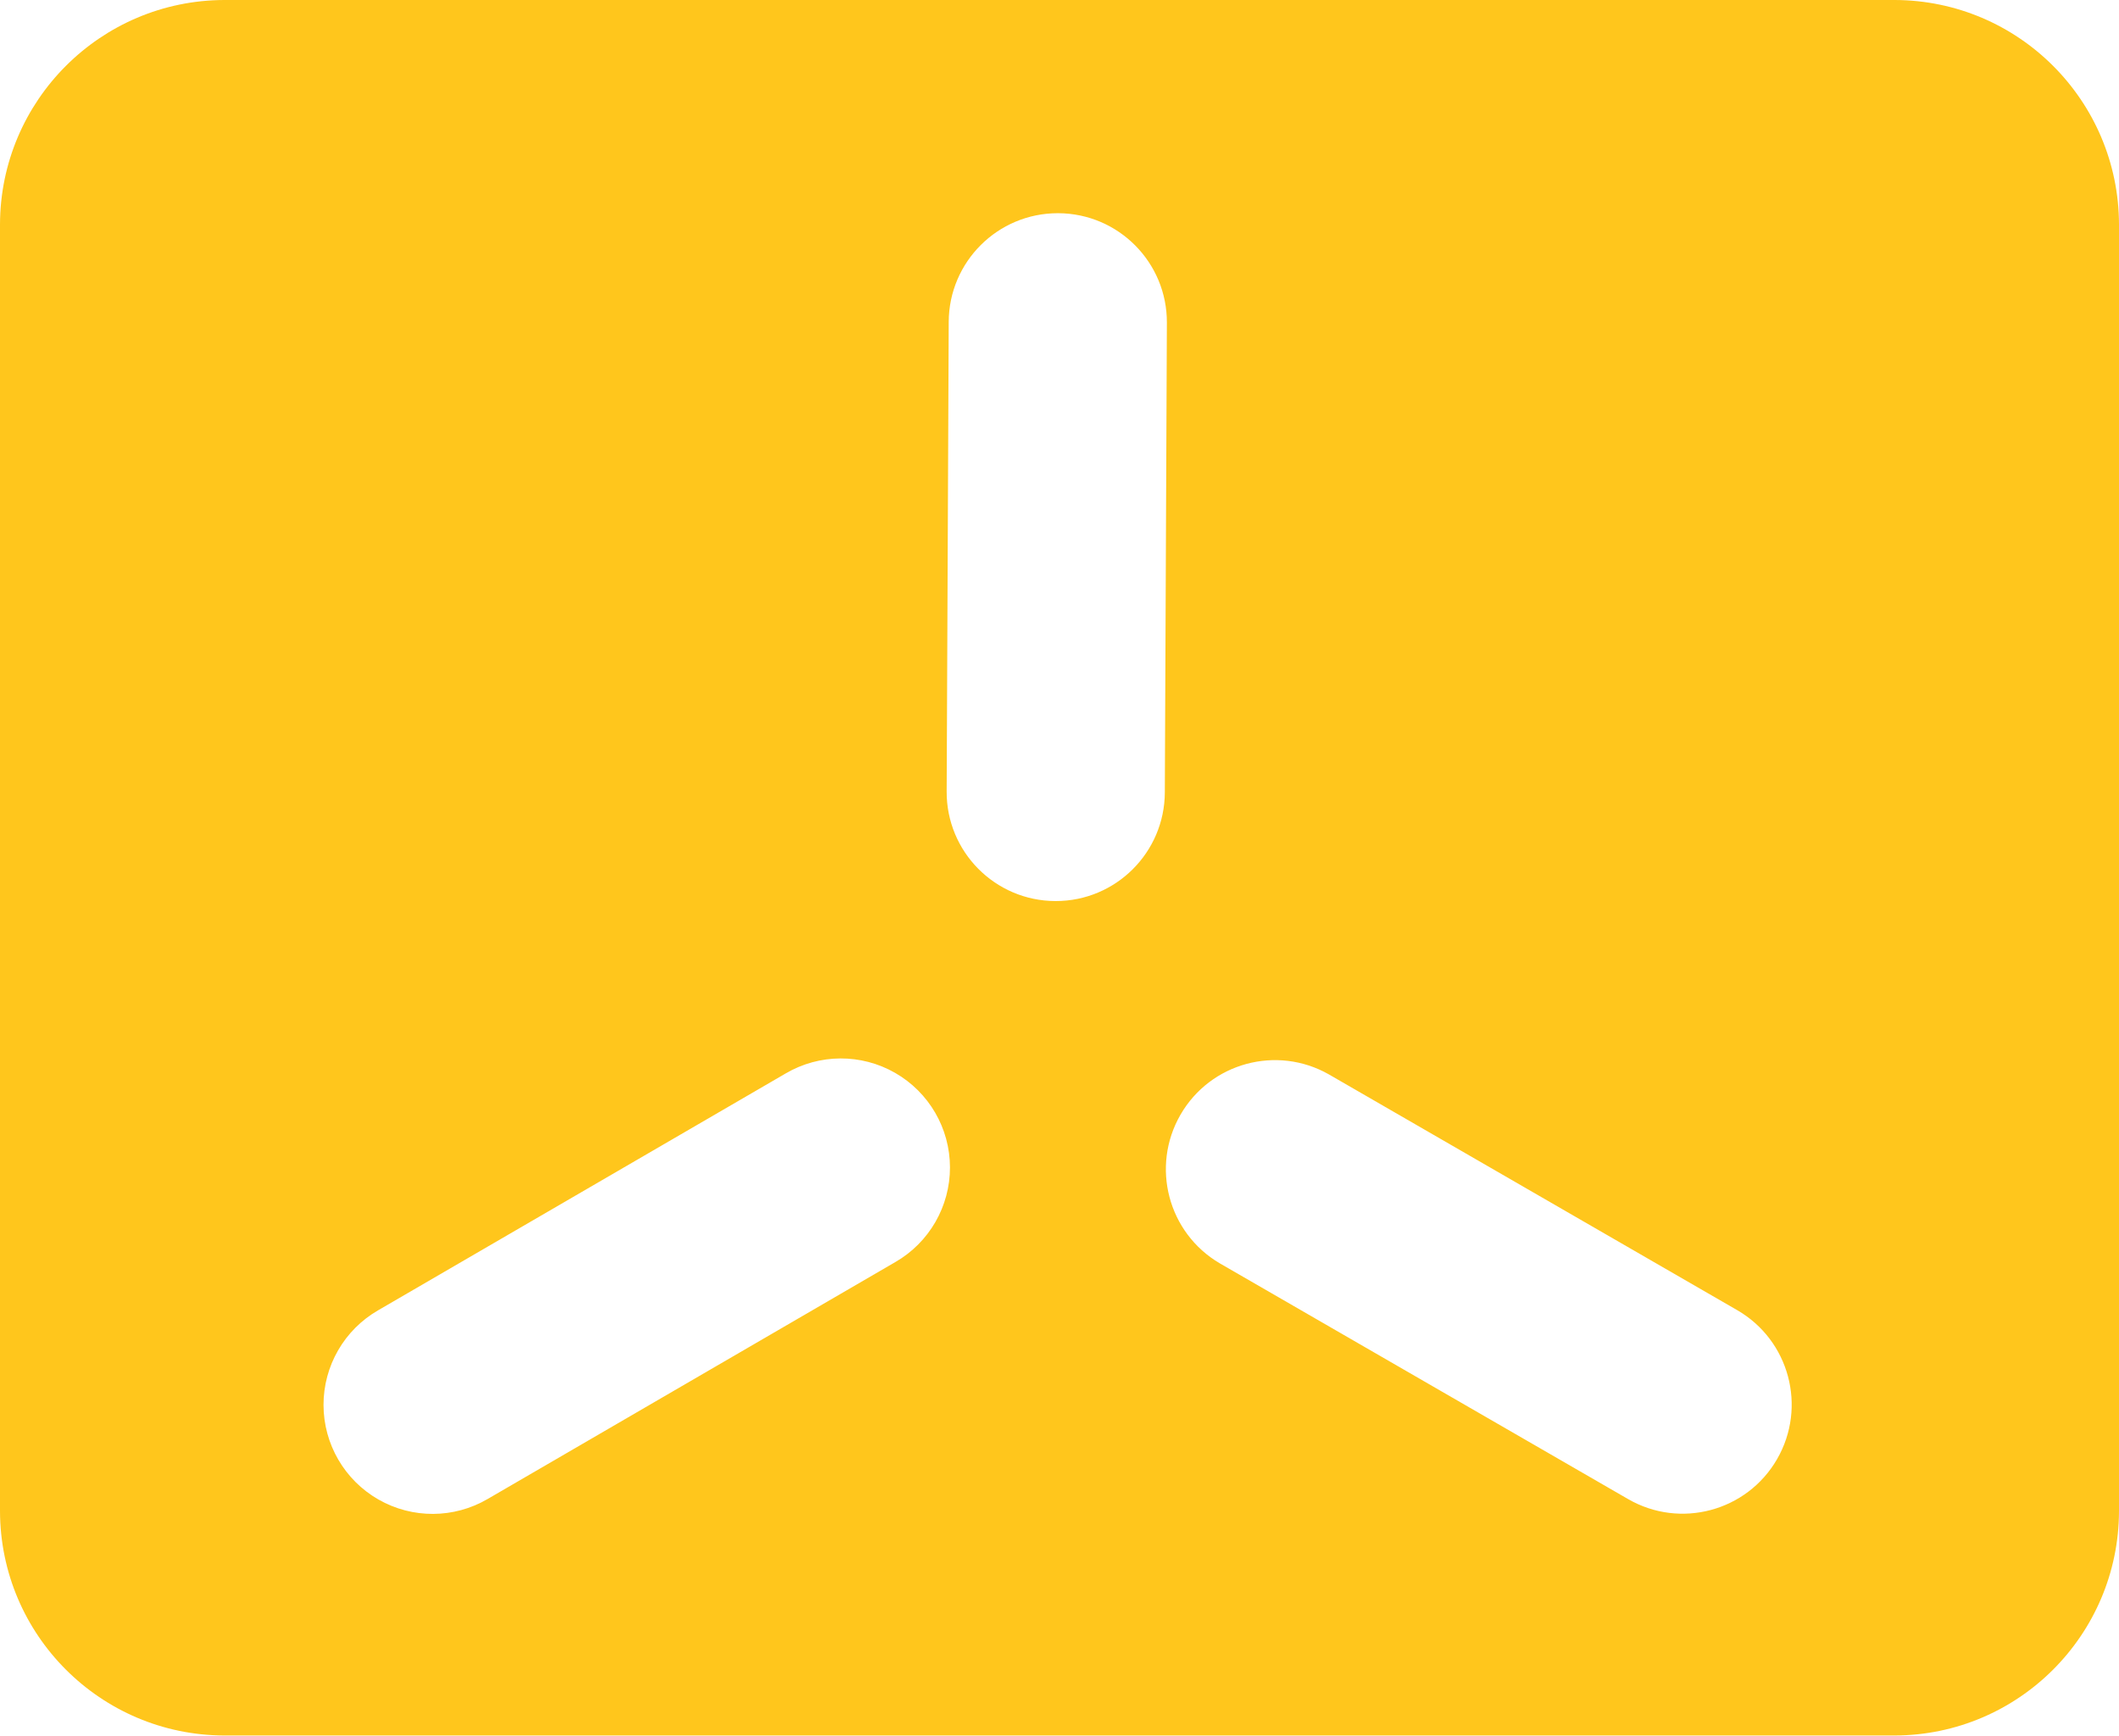
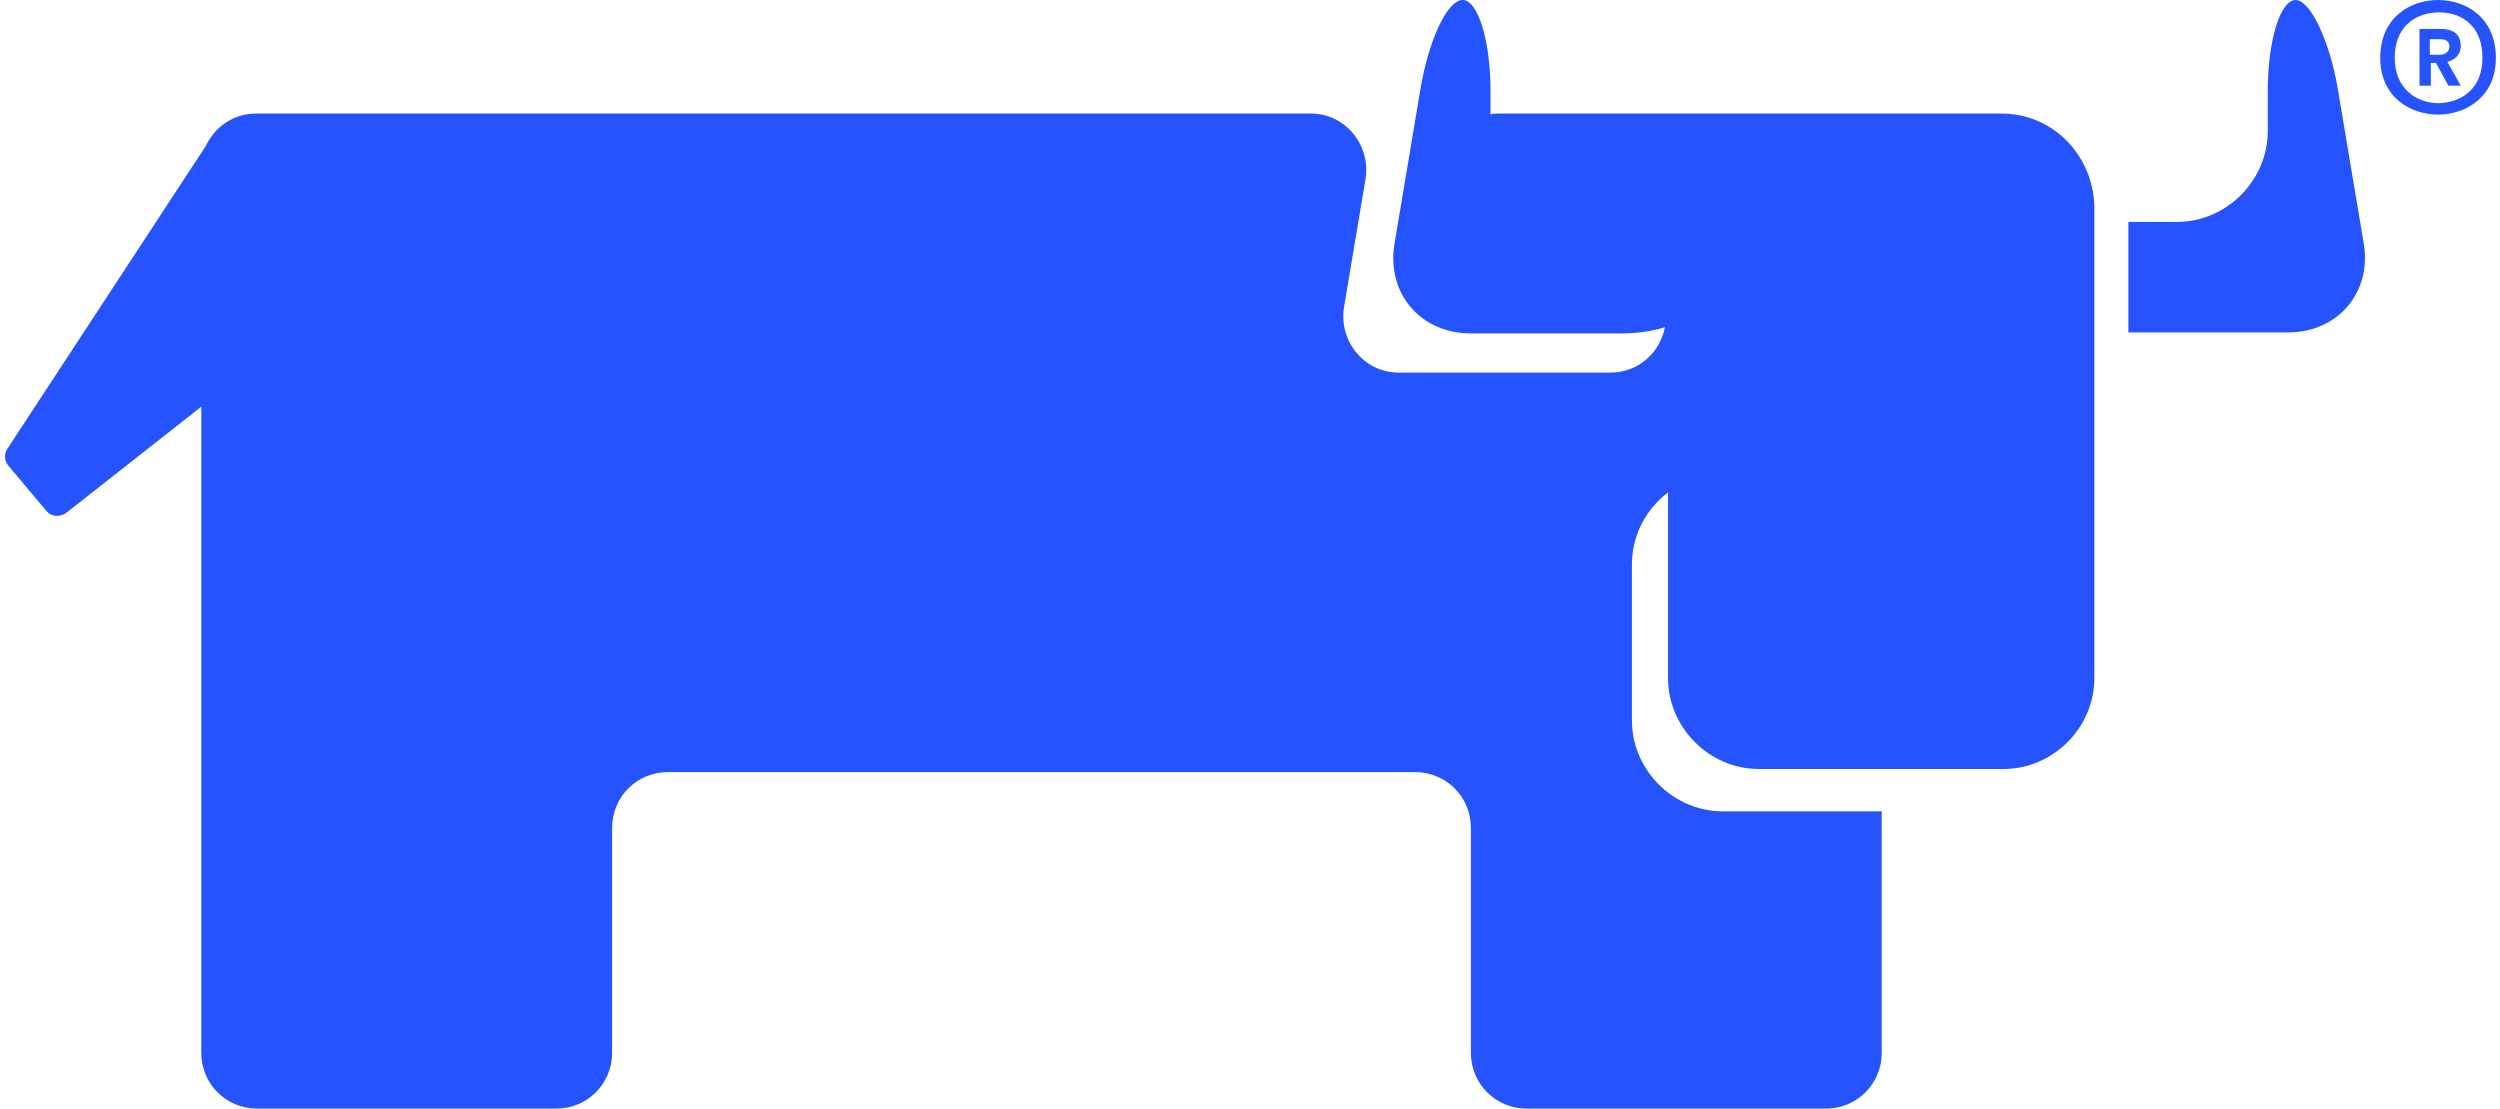
- <svg xmlns="http://www.w3.org/2000/svg" id="Layer_1" data-name="Layer 1" viewBox="0 0 194.256 159.089">
-   <defs>
-     <style>.cls-1{fill:#ffc61c;}</style>
-   </defs>
-   <path class="cls-1" d="M173.695,0H20.561A20.621,20.621,0,0,0-0,20.561V138.528a20.621,20.621,0,0,0,20.561,20.561H173.695a20.621,20.621,0,0,0,20.561-20.561V20.561A20.621,20.621,0,0,0,173.695,0ZM82.083,115.687,44.711,137.405a10,10,0,1,1-10.049-17.292L72.034,98.395a10,10,0,1,1,10.049,17.292ZM96.785,82.598h-.045A10,10,0,0,1,86.784,72.554l.188-43.053a10.001,10.001,0,0,1,9.999-9.957h.045a10,10,0,0,1,9.956,10.043l-.188,43.053A10.001,10.001,0,0,1,96.785,82.598Zm66.125,51.157a9.996,9.996,0,0,1-13.66,3.66l-37.427-21.608a10,10,0,0,1,10-17.32l37.427,21.608A9.999,9.999,0,0,1,162.91,133.755Z" />
+ <svg xmlns="http://www.w3.org/2000/svg" version="1.1" id="Layer_1" x="0px" y="0px" viewBox="0 0 242.2 107.4" style="enable-background:new 0 0 242.2 107.4;" xml:space="preserve">
+   <style type="text/css">
+ 	.st0{fill:#2453FF;}
+ </style>
+   <g>
+     <g>
+       <path class="st0" d="M229,23.6l-2.5-14.9c-0.8-4.8-2.7-8.7-4.1-8.7c-1.5,0-2.7,4-2.7,8.8v3.9c0,4.8-4,8.8-8.8,8.8H207    c-0.3,0-0.6,0-0.8,0v10.7c0.3,0,0.6,0,0.8,0h14.7C226.5,32.2,229.8,28.3,229,23.6" />
+       <path class="st0" d="M193.9,11h-23.7c-0.2,0-0.4,0-0.6,0h-24.4c-0.3,0-0.6,0-0.8,0.1V8.8c0-4.8-1.2-8.8-2.7-8.8s-3.3,3.9-4.1,8.7    l-2.5,14.9c-0.8,4.8,2.5,8.7,7.4,8.7h14.6c1.5,0,2.9-0.2,4.2-0.6c-0.5,2.5-2.6,4.4-5.3,4.4h-20.5c-3.3,0-5.8-3-5.3-6.3l2.1-12.5    c0.5-3.3-2-6.3-5.3-6.3H24.8c-2.2,0-4,1.3-4.9,3.2L0.7,43.5c-0.3,0.5-0.3,1.1,0.1,1.6l3.7,4.4c0.5,0.6,1.3,0.6,1.9,0.2l13.1-10.3    V102c0,3,2.4,5.4,5.4,5.4h29c3,0,5.4-2.4,5.4-5.4V80.2c0-3,2.4-5.4,5.4-5.4h72.4c3,0,5.4,2.4,5.4,5.4V102c0,3,2.4,5.4,5.4,5.4h29    c3,0,5.4-2.4,5.4-5.4V78.6h-15.4c-4.8,0-8.8-4-8.8-8.8V54.7c0-2.9,1.4-5.4,3.5-7v18c0,4.8,4,8.8,8.8,8.8h23.7c4.8,0,8.8-4,8.8-8.8    V19.9C202.7,14.9,198.8,11,193.9,11" />
+     </g>
+     <g>
+       <path class="st0" d="M230.6,5.6c0-3.9,2.9-5.6,5.6-5.6s5.6,1.7,5.6,5.6c0,3.8-2.9,5.5-5.6,5.5S230.6,9.4,230.6,5.6z M240.5,5.6    c0-3.1-2-4.4-4.2-4.4S232,2.5,232,5.6c0,3,2.1,4.4,4.3,4.4C238.5,9.9,240.5,8.6,240.5,5.6z M234.4,2.8h2c1,0,2,0.3,2,1.7    c0,0.8-0.6,1.3-1.3,1.5l1.3,2.3h-1.2L236,6.1h-0.5v2.2h-1.1L234.4,2.8L234.4,2.8z M236.4,5.3c0.5,0,0.9-0.3,0.9-0.8    c0-0.6-0.5-0.7-0.9-0.7h-1v1.5H236.4z" />
+     </g>
+   </g>
</svg>
